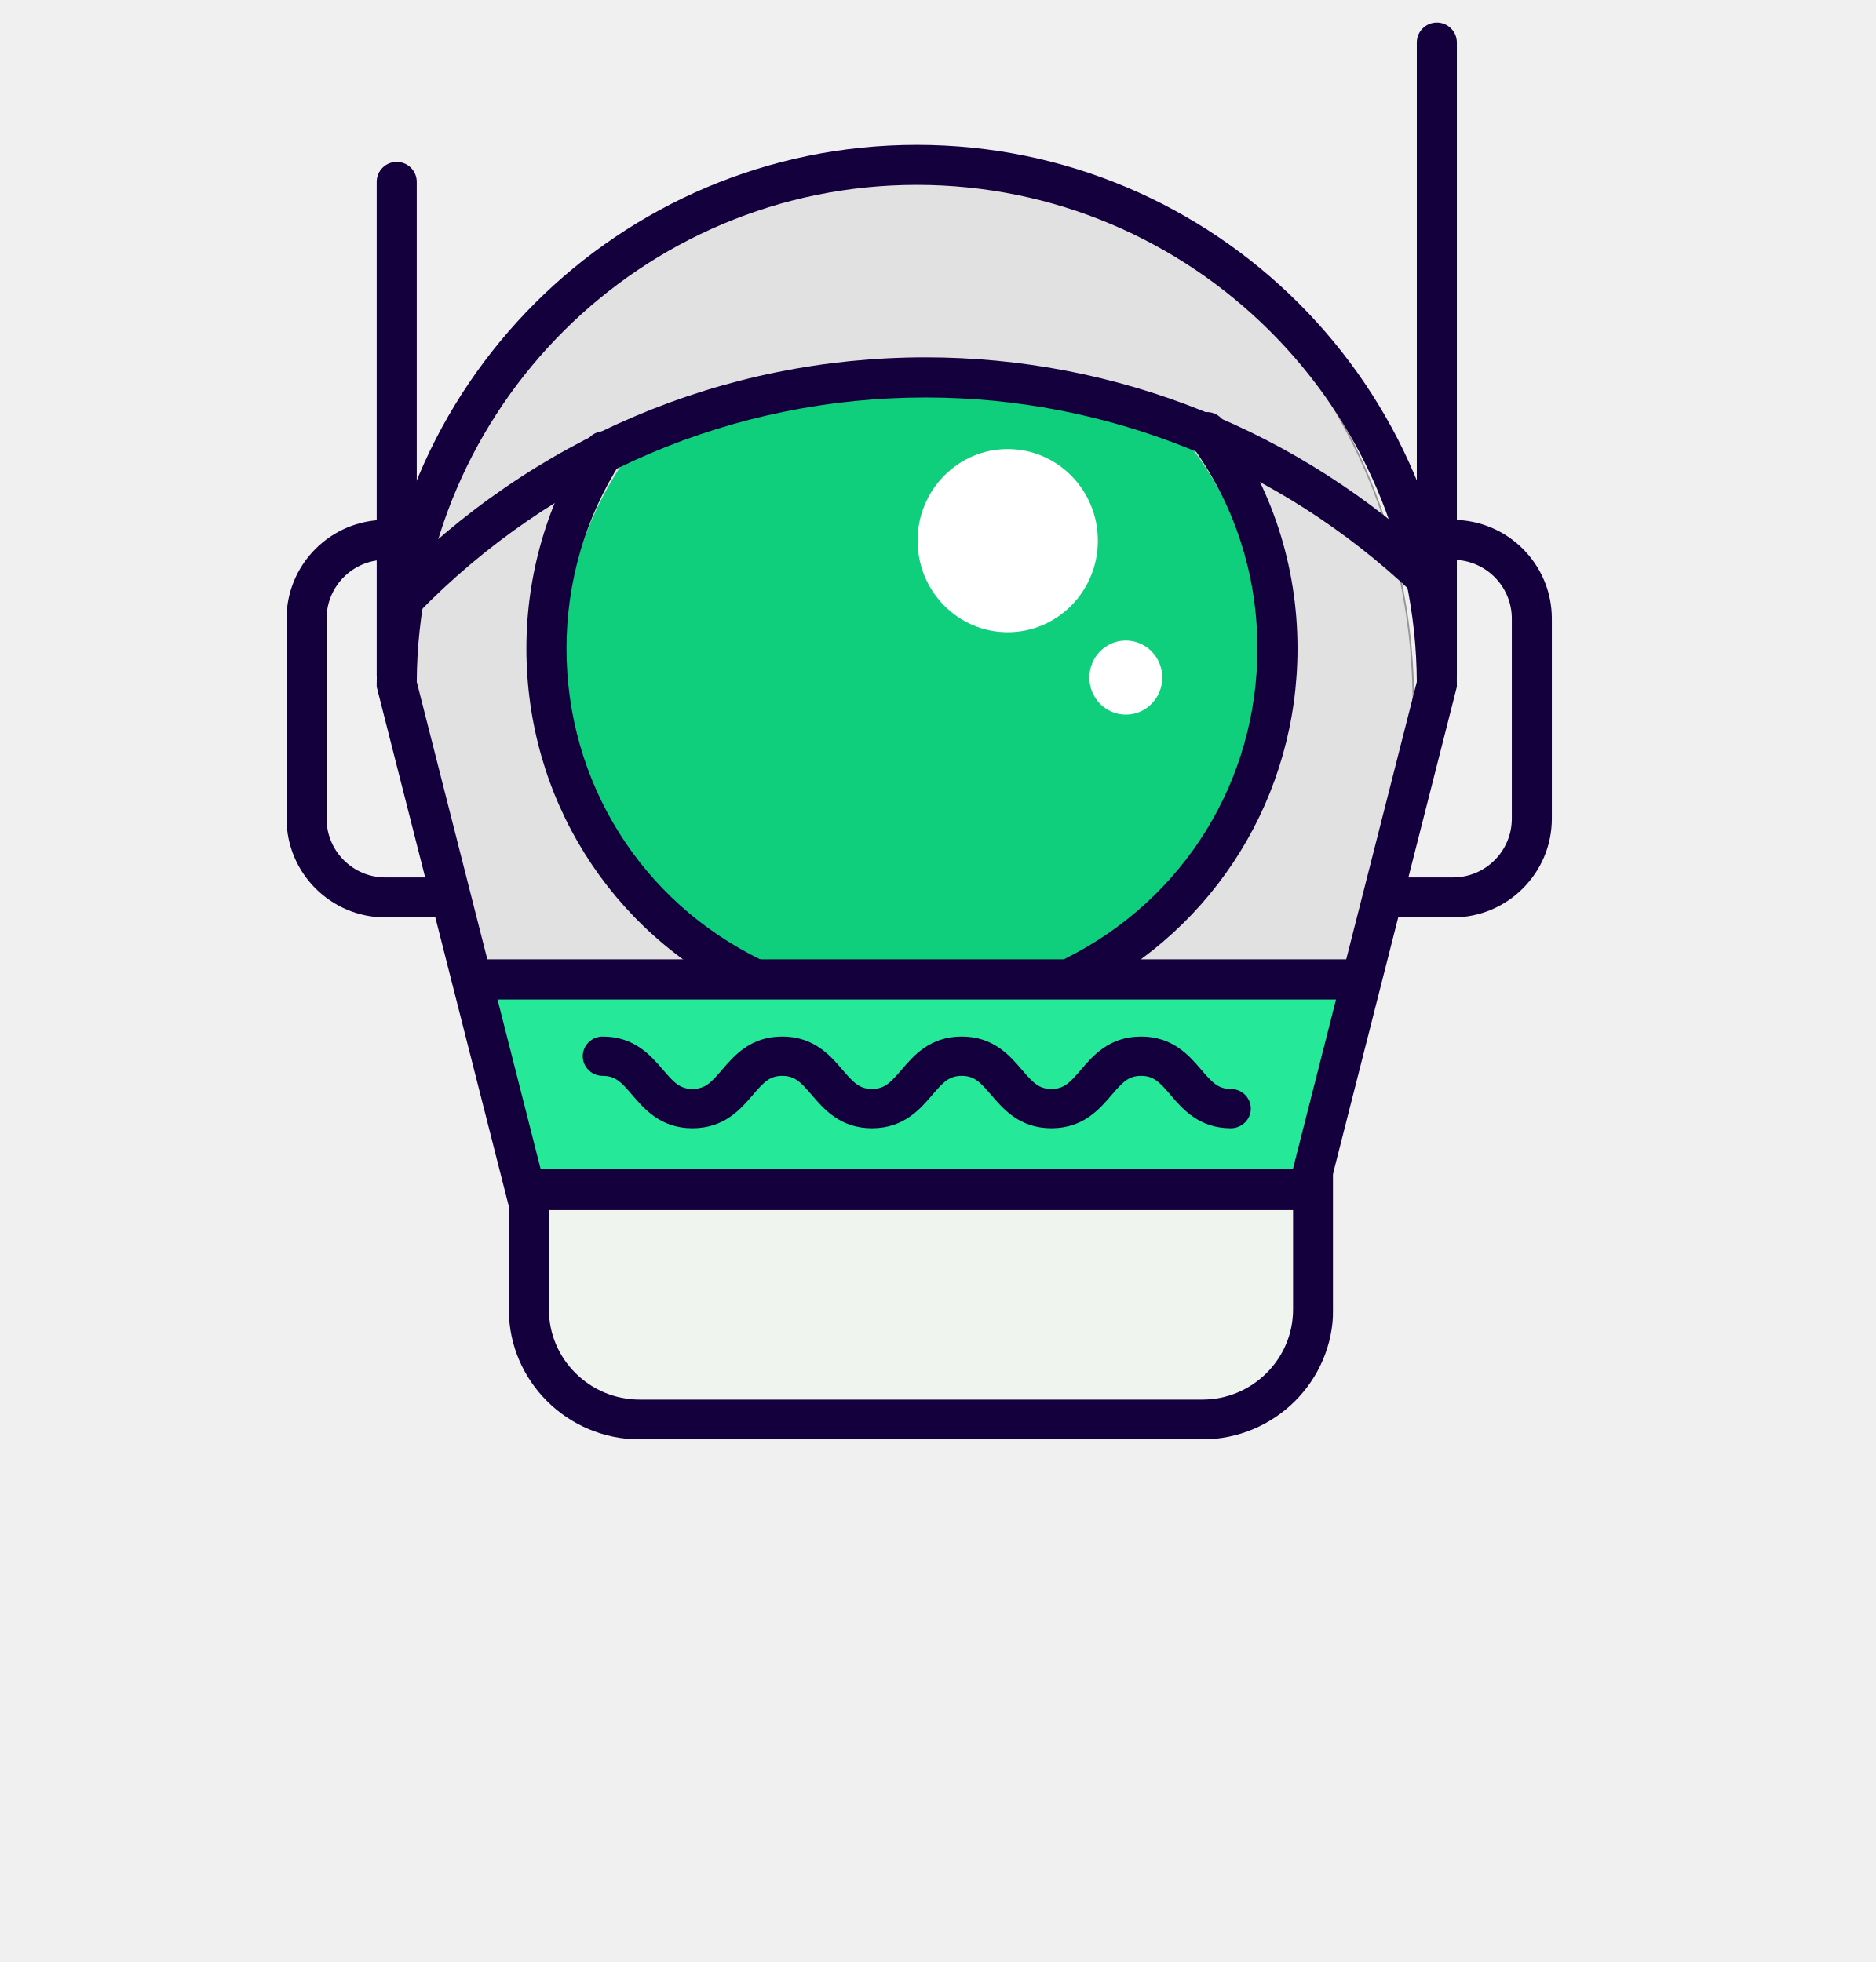
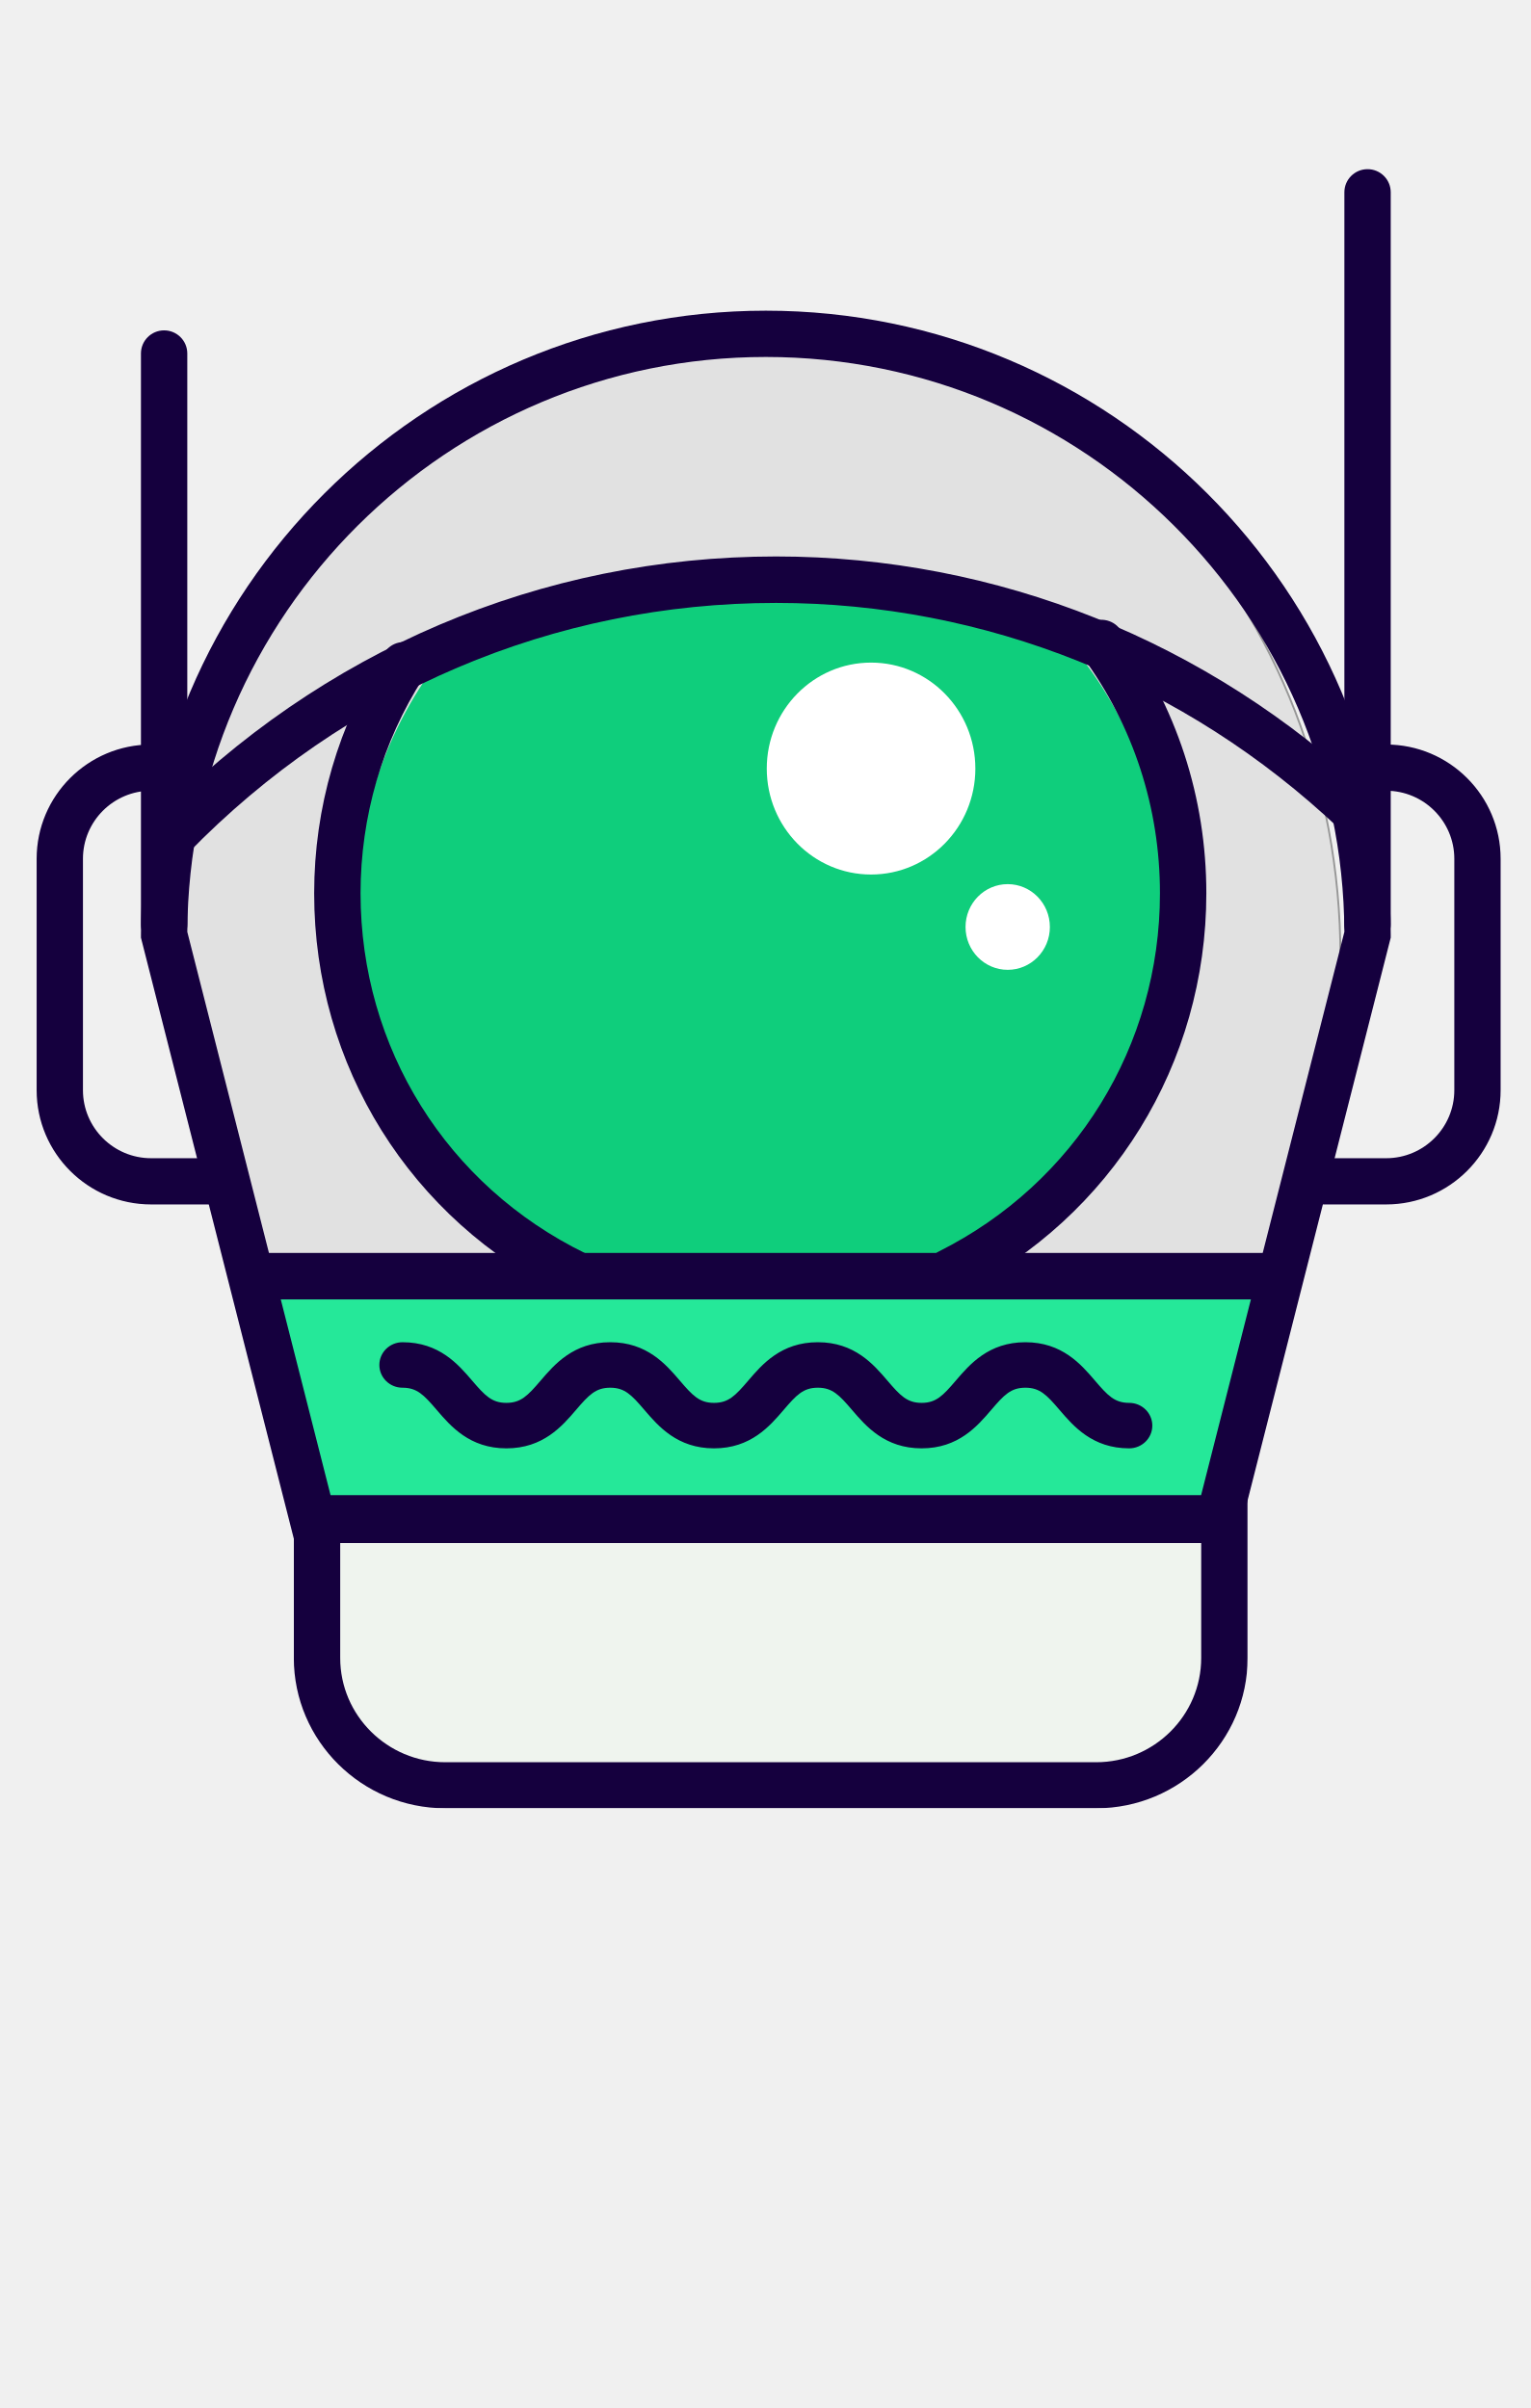
- <svg xmlns="http://www.w3.org/2000/svg" xmlns:xlink="http://www.w3.org/1999/xlink" width="1165" height="1219">
+ <svg xmlns="http://www.w3.org/2000/svg" xmlns:xlink="http://www.w3.org/1999/xlink" width="899" height="1415">
  <defs>
-     <path id="a" d="M.075.128h512.08v167.178H.075z" />
+     <path d="M.075.128h512.08v167.178H.075z" id="a" />
  </defs>
-   <g fill="none" fill-rule="evenodd">
-     <ellipse stroke="#979797" fill="#E1E1E1" fill-rule="nonzero" cx="567.5" cy="437" rx="310.5" ry="339" />
-     <path d="M503.962 871.63c-.583.456-1.172.899-1.763 1.341.608.936 1.199 1.729 1.763 2.292 3.557 3.557 4.37-7.051 0-3.633z" fill="#54361F" fill-rule="nonzero" />
-     <path fill="#25E899" fill-rule="nonzero" d="M294 607h507.959L845 623.51 812.624 740H325.97z" />
-     <path d="M746.015 880H395.981C357.88 880 327 849.474 327 811.817V738h488v73.817C815 849.474 784.115 880 746.015 880" fill="#EFF4EE" fill-rule="nonzero" />
+   <g transform="matrix(1.09415 0 0 1.09415 -173.233 84.09)" fill="none" fill-rule="evenodd">
+     <ellipse ry="339" rx="310.5" cy="437" cx="567.5" fill="#e1e1e1" fill-rule="nonzero" stroke="#979797" />
+     <path d="M503.962 871.63c-.583.456-1.172.899-1.763 1.341.608.936 1.199 1.729 1.763 2.292 3.557 3.557 4.37-7.051 0-3.633z" fill="#54361f" fill-rule="nonzero" />
+     <path d="M294 607h507.959L845 623.51 812.624 740H325.97z" fill="#25e899" fill-rule="nonzero" />
+     <path d="M746.015 880H395.981C357.88 880 327 849.474 327 811.817V738h488v73.817C815 849.474 784.115 880 746.015 880" fill="#eff4ee" fill-rule="nonzero" />
    <g transform="translate(316 727)">
-       <mask id="b" fill="#fff">
-         <use xlink:href="#a" />
+       <mask fill="#fff" id="b">
+         <use xlink:href="#a" width="100%" height="100%" />
      </mask>
-       <path d="M24.98 24.863v61.684c0 30.89 25.309 56.024 56.411 56.024h349.443c31.11 0 56.41-25.134 56.41-56.024V24.86H24.98v.004zm405.854 142.443H81.396c-44.843 0-81.321-36.228-81.321-80.759V.124h512.08v86.423c0 44.535-36.479 80.763-81.321 80.763v-.004z" fill="#15003E" fill-rule="nonzero" mask="url(#b)" />
+       <path mask="url(#b)" d="M24.98 24.863v61.684c0 30.89 25.309 56.024 56.411 56.024h349.443c31.11 0 56.41-25.134 56.41-56.024V24.86H24.98v.004zm405.854 142.443H81.396c-44.843 0-81.321-36.228-81.321-80.759V.124h512.08v86.423c0 44.535-36.479 80.763-81.321 80.763z" fill="#15003e" fill-rule="nonzero" />
    </g>
-     <path d="M479.826 607C403.386 573.487 350 497.265 350 408.59a215.456 215.456 0 0 1 49.552-137.778c39.799-48.138 290.185-50.582 329.942-5.789C763.41 303.244 784 353.515 784 408.59c0 88.666-53.373 164.885-129.805 198.402" fill="#0FCE7C" fill-rule="nonzero" />
-     <path d="M467.283 620a12.394 12.394 0 0 1-5.441-1.264C378.666 578.202 327 495.499 327 402.905c0-45.973 13.025-90.653 37.661-129.195a12.436 12.436 0 0 1 7.818-5.465 12.419 12.419 0 0 1 9.383 1.685 12.47 12.47 0 0 1 5.449 7.83c.708 3.23.105 6.61-1.676 9.396-22.066 34.526-33.73 74.55-33.73 115.745 0 82.973 46.3 157.081 120.833 193.408a12.454 12.454 0 0 1 6.326 7.142 12.48 12.48 0 0 1-.577 9.53A12.447 12.447 0 0 1 467.283 620m200.787-1.164a12.461 12.461 0 0 1-12.128-9.603 12.484 12.484 0 0 1 6.541-14.03c73.16-36.71 118.612-110.394 118.612-192.302 0-46.085-14.346-90.017-41.48-127.042-4.07-5.555-2.875-13.363 2.67-17.44 5.546-4.077 13.342-2.879 17.412 2.676C789.986 302.432 806 351.469 806 402.9c0 91.409-50.72 173.642-132.36 214.613a12.455 12.455 0 0 1-5.57 1.322" fill="#15003E" fill-rule="nonzero" />
-     <path d="M335.801 726.141h467.39l76.922-302.51c-.83-170.406-139.852-308.772-310.613-308.772-170.76 0-309.783 138.366-310.613 308.771l76.914 302.511zM822.541 751H316.455L234 426.72v-1.553C234 240.357 384.502 90 569.5 90 754.494 90 905 240.357 905 425.167v1.554l-.386 1.508L822.541 751z" fill="#15003E" fill-rule="nonzero" />
-     <path d="M246.442 432C239.57 432 234 426.445 234 419.593V112.982c0-6.853 5.57-12.408 12.442-12.408 6.87 0 12.441 5.555 12.441 12.408v306.61c0 6.853-5.57 12.408-12.441 12.408m646.116 0c-6.87 0-12.441-5.555-12.441-12.407V26.407c0-6.852 5.57-12.407 12.441-12.407C899.43 14 905 19.555 905 26.407v393.181c0 6.853-5.57 12.408-12.442 12.408" fill="#15003E" fill-rule="nonzero" />
-     <path d="M272.77 570h-33.317C205.565 570 178 542.477 178 508.648V384.352C178 350.523 205.565 323 239.453 323h14.13c6.866 0 12.432 5.557 12.432 12.413 0 6.855-5.566 12.412-12.431 12.412h-14.13c-20.181 0-36.59 16.385-36.59 36.527v124.292c0 20.146 16.413 36.53 36.59 36.53h33.316c6.865 0 12.431 5.558 12.431 12.413 0 6.856-5.566 12.413-12.431 12.413m629.781 0h-33.32c-6.866 0-12.432-5.557-12.432-12.413 0-6.855 5.566-12.412 12.431-12.412h33.325c20.172 0 36.582-16.385 36.582-36.527V384.352c0-20.142-16.41-36.527-36.582-36.527h-14.13c-6.866 0-12.432-5.557-12.432-12.412 0-6.856 5.566-12.413 12.432-12.413h14.13c33.88 0 61.445 27.523 61.445 61.352v124.292C964 542.477 936.435 570 902.555 570" fill="#15003E" fill-rule="nonzero" />
-     <path d="M238.975 377.412a12.5 12.5 0 0 1 2.564-13.555C330.596 272.377 449.02 222 575 222c118.656 0 232.034 45.41 319.255 127.854 4.85 4.755 5.01 12.53.358 17.48-4.653 4.951-12.401 5.252-17.42.676-82.582-78.07-189.909-121.06-302.188-121.06-119.228 0-231.334 47.708-315.67 134.336-1.557 1.604-4.523 2.857-8.896 3.758a12.437 12.437 0 0 1-11.464-7.632zM294.655 621c-6.868 0-12.436-5.584-12.436-12.473 0-6.888 5.568-12.473 12.436-12.473h550.866c6.868 0 12.436 5.585 12.436 12.473 0 6.889-5.568 12.473-12.436 12.473H294.655z" fill="#15003E" fill-rule="nonzero" />
-     <path d="M681.99 335.912c0 31.426-25.068 56.908-55.997 56.908-30.924 0-55.993-25.482-55.993-56.912S595.073 279 625.993 279c30.929 0 55.993 25.482 55.993 56.908M722 420.988c0 12.71-10.137 23.012-22.641 23.012-12.505 0-22.642-10.303-22.642-23.011 0-12.708 10.136-23.01 22.64-23.01 12.503 0 22.639 10.302 22.639 23.01" fill="#FFF" fill-rule="nonzero" />
-     <path d="M764.572 700.996c-19.727 0-29.938-11.929-37.39-20.64-6.891-8.058-10.546-11.93-18.337-11.93-7.787 0-11.447 3.872-18.334 11.93-7.452 8.711-17.655 20.64-37.377 20.64-19.718 0-29.921-11.929-37.376-20.64-6.892-8.058-10.552-11.93-18.343-11.93-7.8 0-11.458 3.872-18.35 11.933-7.456 8.704-17.663 20.641-37.39 20.641-19.721 0-29.929-11.937-37.38-20.64-6.892-8.062-10.55-11.93-18.338-11.93-7.803 0-11.467 3.868-18.367 11.93-7.455 8.712-17.667 20.64-37.397 20.64-19.727 0-29.938-11.928-37.393-20.64-6.9-8.062-10.564-11.93-18.367-11.93-6.867 0-12.433-5.467-12.433-12.213 0-6.745 5.566-12.213 12.433-12.213 19.73 0 29.941 11.929 37.397 20.633 6.9 8.06 10.568 11.932 18.363 11.932 7.803 0 11.467-3.867 18.367-11.928 7.46-8.713 17.667-20.641 37.397-20.641 19.718 0 29.925 11.933 37.38 20.64 6.888 8.062 10.548 11.93 18.339 11.93 7.8 0 11.459-3.868 18.359-11.93 7.447-8.712 17.654-20.64 37.38-20.64 19.727 0 29.93 11.933 37.381 20.64 6.892 8.062 10.547 11.93 18.338 11.93s11.45-3.868 18.338-11.93c7.451-8.707 17.654-20.64 37.373-20.64 19.718 0 29.925 11.928 37.38 20.64 6.888 8.062 10.547 11.93 18.342 11.93 6.867 0 12.433 5.467 12.433 12.213 0 6.745-5.566 12.213-12.433 12.213" fill="#15003E" fill-rule="nonzero" />
+     <path d="M479.826 607C403.386 573.487 350 497.265 350 408.59a215.456 215.456 0 0 1 49.552-137.778c39.799-48.138 290.185-50.582 329.942-5.789C763.41 303.244 784 353.515 784 408.59c0 88.666-53.373 164.885-129.805 198.402" fill="#0fce7c" fill-rule="nonzero" />
+     <path d="M467.283 620a12.394 12.394 0 0 1-5.441-1.264C378.666 578.202 327 495.499 327 402.905c0-45.973 13.025-90.653 37.661-129.195a12.436 12.436 0 0 1 7.818-5.465 12.419 12.419 0 0 1 9.383 1.685 12.47 12.47 0 0 1 5.449 7.83c.708 3.23.105 6.61-1.676 9.396-22.066 34.526-33.73 74.55-33.73 115.745 0 82.973 46.3 157.081 120.833 193.408a12.454 12.454 0 0 1 6.326 7.142 12.48 12.48 0 0 1-.577 9.53A12.447 12.447 0 0 1 467.283 620m200.787-1.164a12.461 12.461 0 0 1-12.128-9.603 12.484 12.484 0 0 1 6.541-14.03c73.16-36.71 118.612-110.394 118.612-192.302 0-46.085-14.346-90.017-41.48-127.042-4.07-5.555-2.875-13.363 2.67-17.44 5.546-4.077 13.342-2.879 17.412 2.676C789.986 302.432 806 351.469 806 402.9c0 91.409-50.72 173.642-132.36 214.613a12.455 12.455 0 0 1-5.57 1.322" fill="#15003e" fill-rule="nonzero" />
+     <path d="M335.801 726.141h467.39l76.922-302.51c-.83-170.406-139.852-308.772-310.613-308.772-170.76 0-309.783 138.366-310.613 308.771zM822.541 751H316.455L234 426.72v-1.553C234 240.357 384.502 90 569.5 90 754.494 90 905 240.357 905 425.167v1.554l-.386 1.508z" fill="#15003e" fill-rule="nonzero" />
+     <path d="M246.442 432C239.57 432 234 426.445 234 419.593V112.982c0-6.853 5.57-12.408 12.442-12.408 6.87 0 12.441 5.555 12.441 12.408v306.61c0 6.853-5.57 12.408-12.441 12.408m646.116 0c-6.87 0-12.441-5.555-12.441-12.407V26.407c0-6.852 5.57-12.407 12.441-12.407C899.43 14 905 19.555 905 26.407v393.181c0 6.853-5.57 12.408-12.442 12.408" fill="#15003e" fill-rule="nonzero" />
+     <path d="M272.77 570h-33.317C205.565 570 178 542.477 178 508.648V384.352C178 350.523 205.565 323 239.453 323h14.13c6.866 0 12.432 5.557 12.432 12.413 0 6.855-5.566 12.412-12.431 12.412h-14.13c-20.181 0-36.59 16.385-36.59 36.527v124.292c0 20.146 16.413 36.53 36.59 36.53h33.316c6.865 0 12.431 5.558 12.431 12.413 0 6.856-5.566 12.413-12.431 12.413m629.781 0h-33.32c-6.866 0-12.432-5.557-12.432-12.413 0-6.855 5.566-12.412 12.431-12.412h33.325c20.172 0 36.582-16.385 36.582-36.527V384.352c0-20.142-16.41-36.527-36.582-36.527h-14.13c-6.866 0-12.432-5.557-12.432-12.412 0-6.856 5.566-12.413 12.432-12.413h14.13c33.88 0 61.445 27.523 61.445 61.352v124.292C964 542.477 936.435 570 902.555 570" fill="#15003e" fill-rule="nonzero" />
+     <path d="M238.975 377.412a12.5 12.5 0 0 1 2.564-13.555C330.596 272.377 449.02 222 575 222c118.656 0 232.034 45.41 319.255 127.854 4.85 4.755 5.01 12.53.358 17.48-4.653 4.951-12.401 5.252-17.42.676-82.582-78.07-189.909-121.06-302.188-121.06-119.228 0-231.334 47.708-315.67 134.336-1.557 1.604-4.523 2.857-8.896 3.758a12.437 12.437 0 0 1-11.464-7.632zM294.655 621c-6.868 0-12.436-5.584-12.436-12.473 0-6.888 5.568-12.473 12.436-12.473h550.866c6.868 0 12.436 5.585 12.436 12.473 0 6.889-5.568 12.473-12.436 12.473z" fill="#15003e" fill-rule="nonzero" />
+     <path d="M681.99 335.912c0 31.426-25.068 56.908-55.997 56.908-30.924 0-55.993-25.482-55.993-56.912S595.073 279 625.993 279c30.929 0 55.993 25.482 55.993 56.908M722 420.988c0 12.71-10.137 23.012-22.641 23.012-12.505 0-22.642-10.303-22.642-23.011 0-12.708 10.136-23.01 22.64-23.01 12.503 0 22.639 10.302 22.639 23.01" fill="#fff" fill-rule="nonzero" />
+     <path d="M764.572 700.996c-19.727 0-29.938-11.929-37.39-20.64-6.891-8.058-10.546-11.93-18.337-11.93-7.787 0-11.447 3.872-18.334 11.93-7.452 8.711-17.655 20.64-37.377 20.64-19.718 0-29.921-11.929-37.376-20.64-6.892-8.058-10.552-11.93-18.343-11.93-7.8 0-11.458 3.872-18.35 11.933-7.456 8.704-17.663 20.641-37.39 20.641-19.721 0-29.929-11.937-37.38-20.64-6.892-8.062-10.55-11.93-18.338-11.93-7.803 0-11.467 3.868-18.367 11.93-7.455 8.712-17.667 20.64-37.397 20.64-19.727 0-29.938-11.928-37.393-20.64-6.9-8.062-10.564-11.93-18.367-11.93-6.867 0-12.433-5.467-12.433-12.213 0-6.745 5.566-12.213 12.433-12.213 19.73 0 29.941 11.929 37.397 20.633 6.9 8.06 10.568 11.932 18.363 11.932 7.803 0 11.467-3.867 18.367-11.928 7.46-8.713 17.667-20.641 37.397-20.641 19.718 0 29.925 11.933 37.38 20.64 6.888 8.062 10.548 11.93 18.339 11.93 7.8 0 11.459-3.868 18.359-11.93 7.447-8.712 17.654-20.64 37.38-20.64 19.727 0 29.93 11.933 37.381 20.64 6.892 8.062 10.547 11.93 18.338 11.93s11.45-3.868 18.338-11.93c7.451-8.707 17.654-20.64 37.373-20.64 19.718 0 29.925 11.928 37.38 20.64 6.888 8.062 10.547 11.93 18.342 11.93 6.867 0 12.433 5.467 12.433 12.213 0 6.745-5.566 12.213-12.433 12.213" fill="#15003e" fill-rule="nonzero" />
  </g>
</svg>
